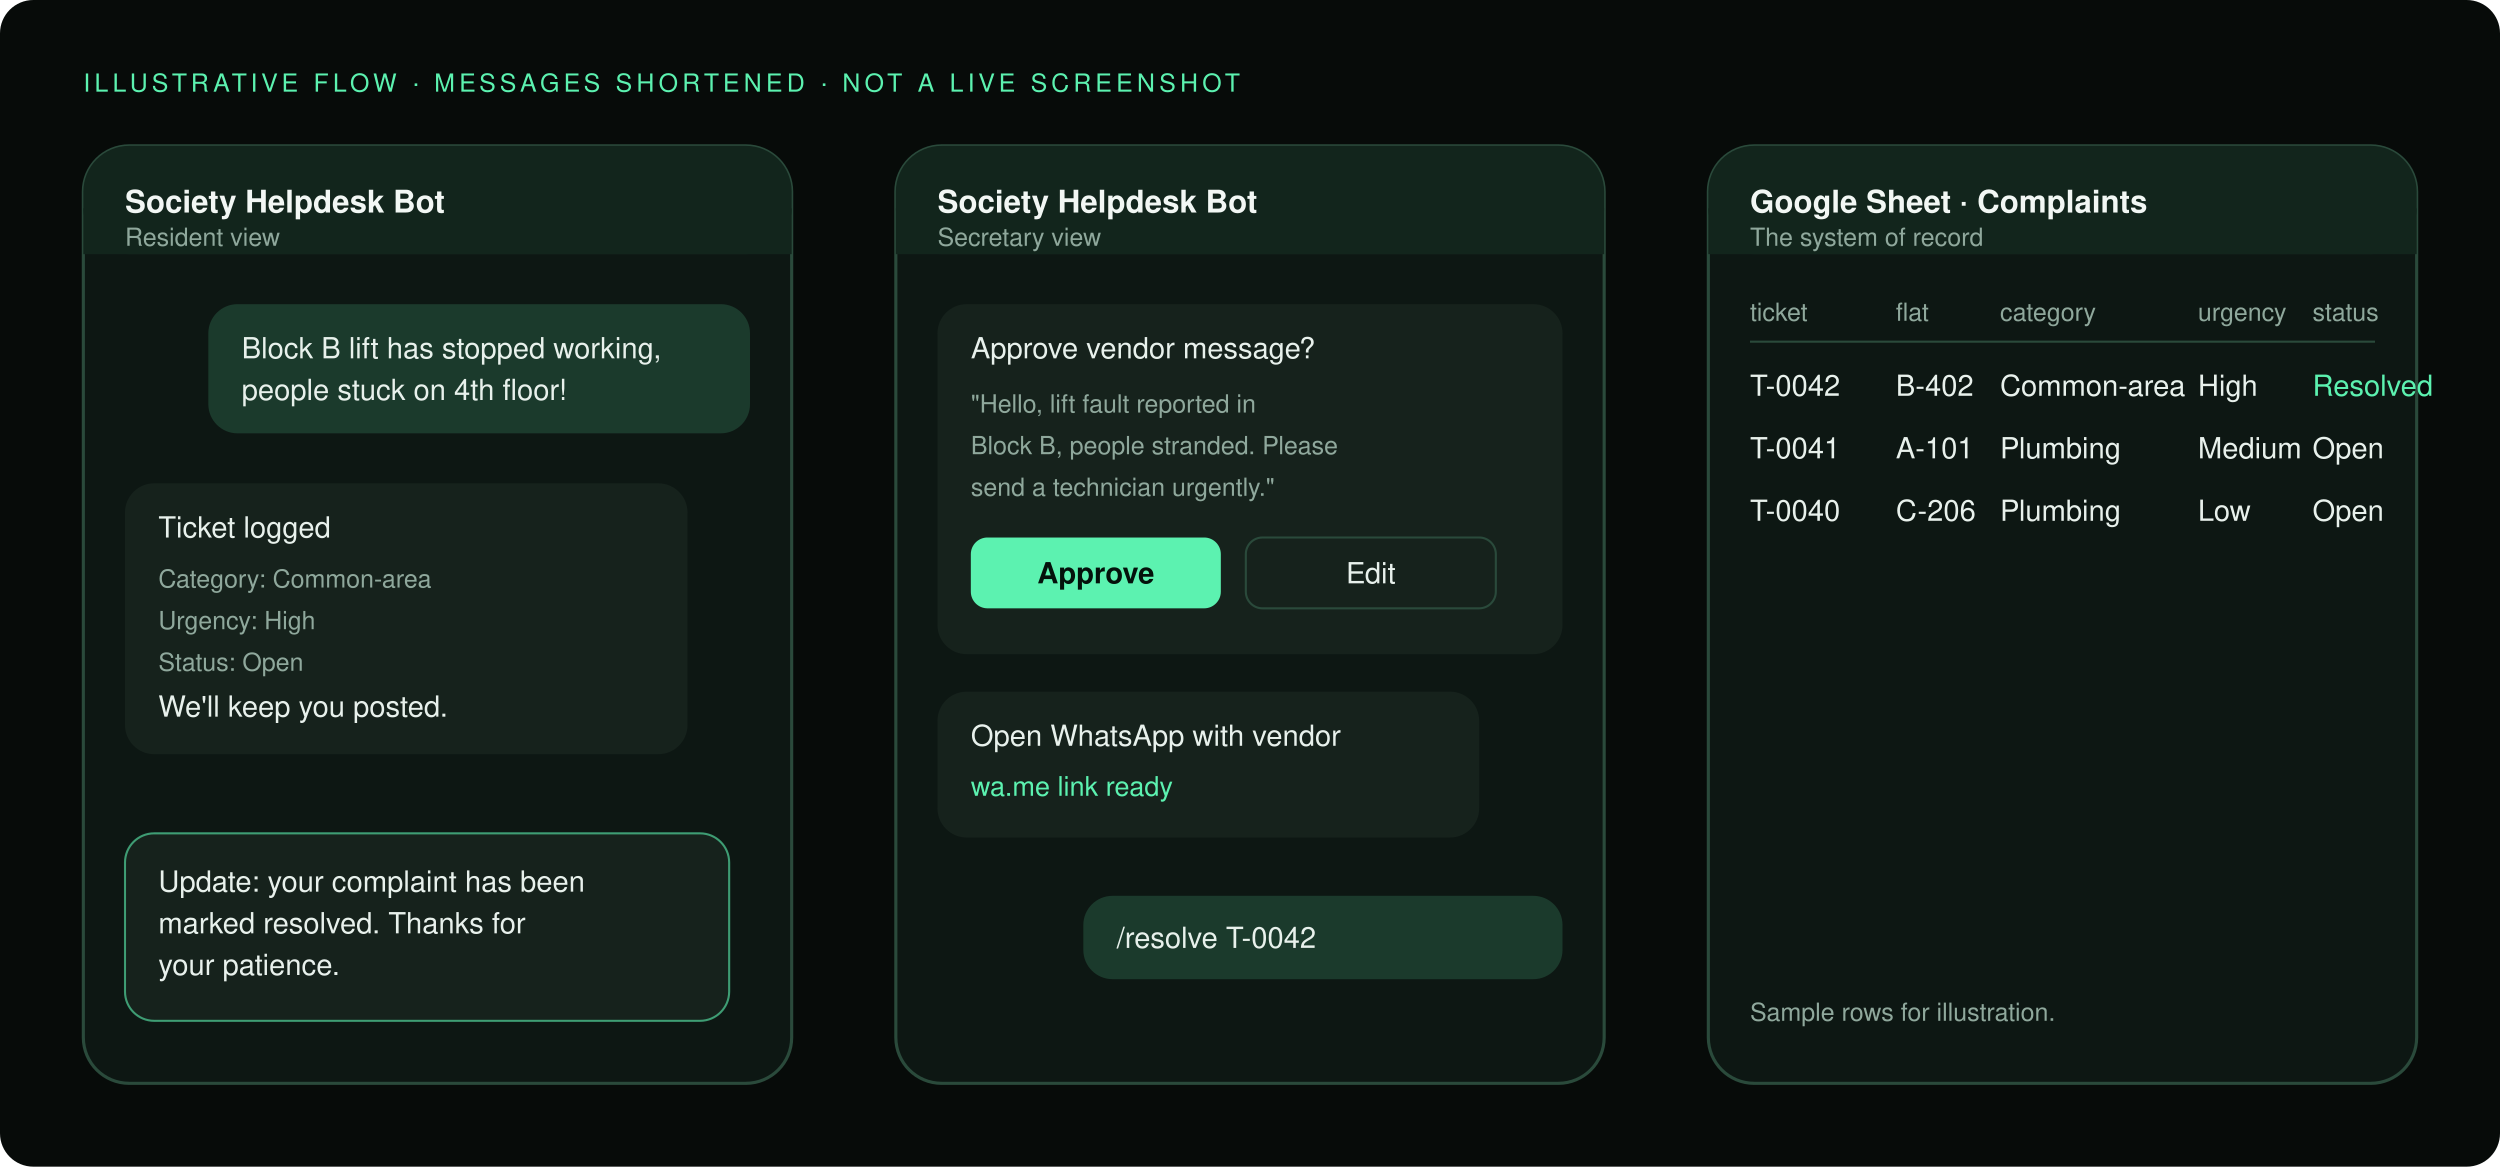
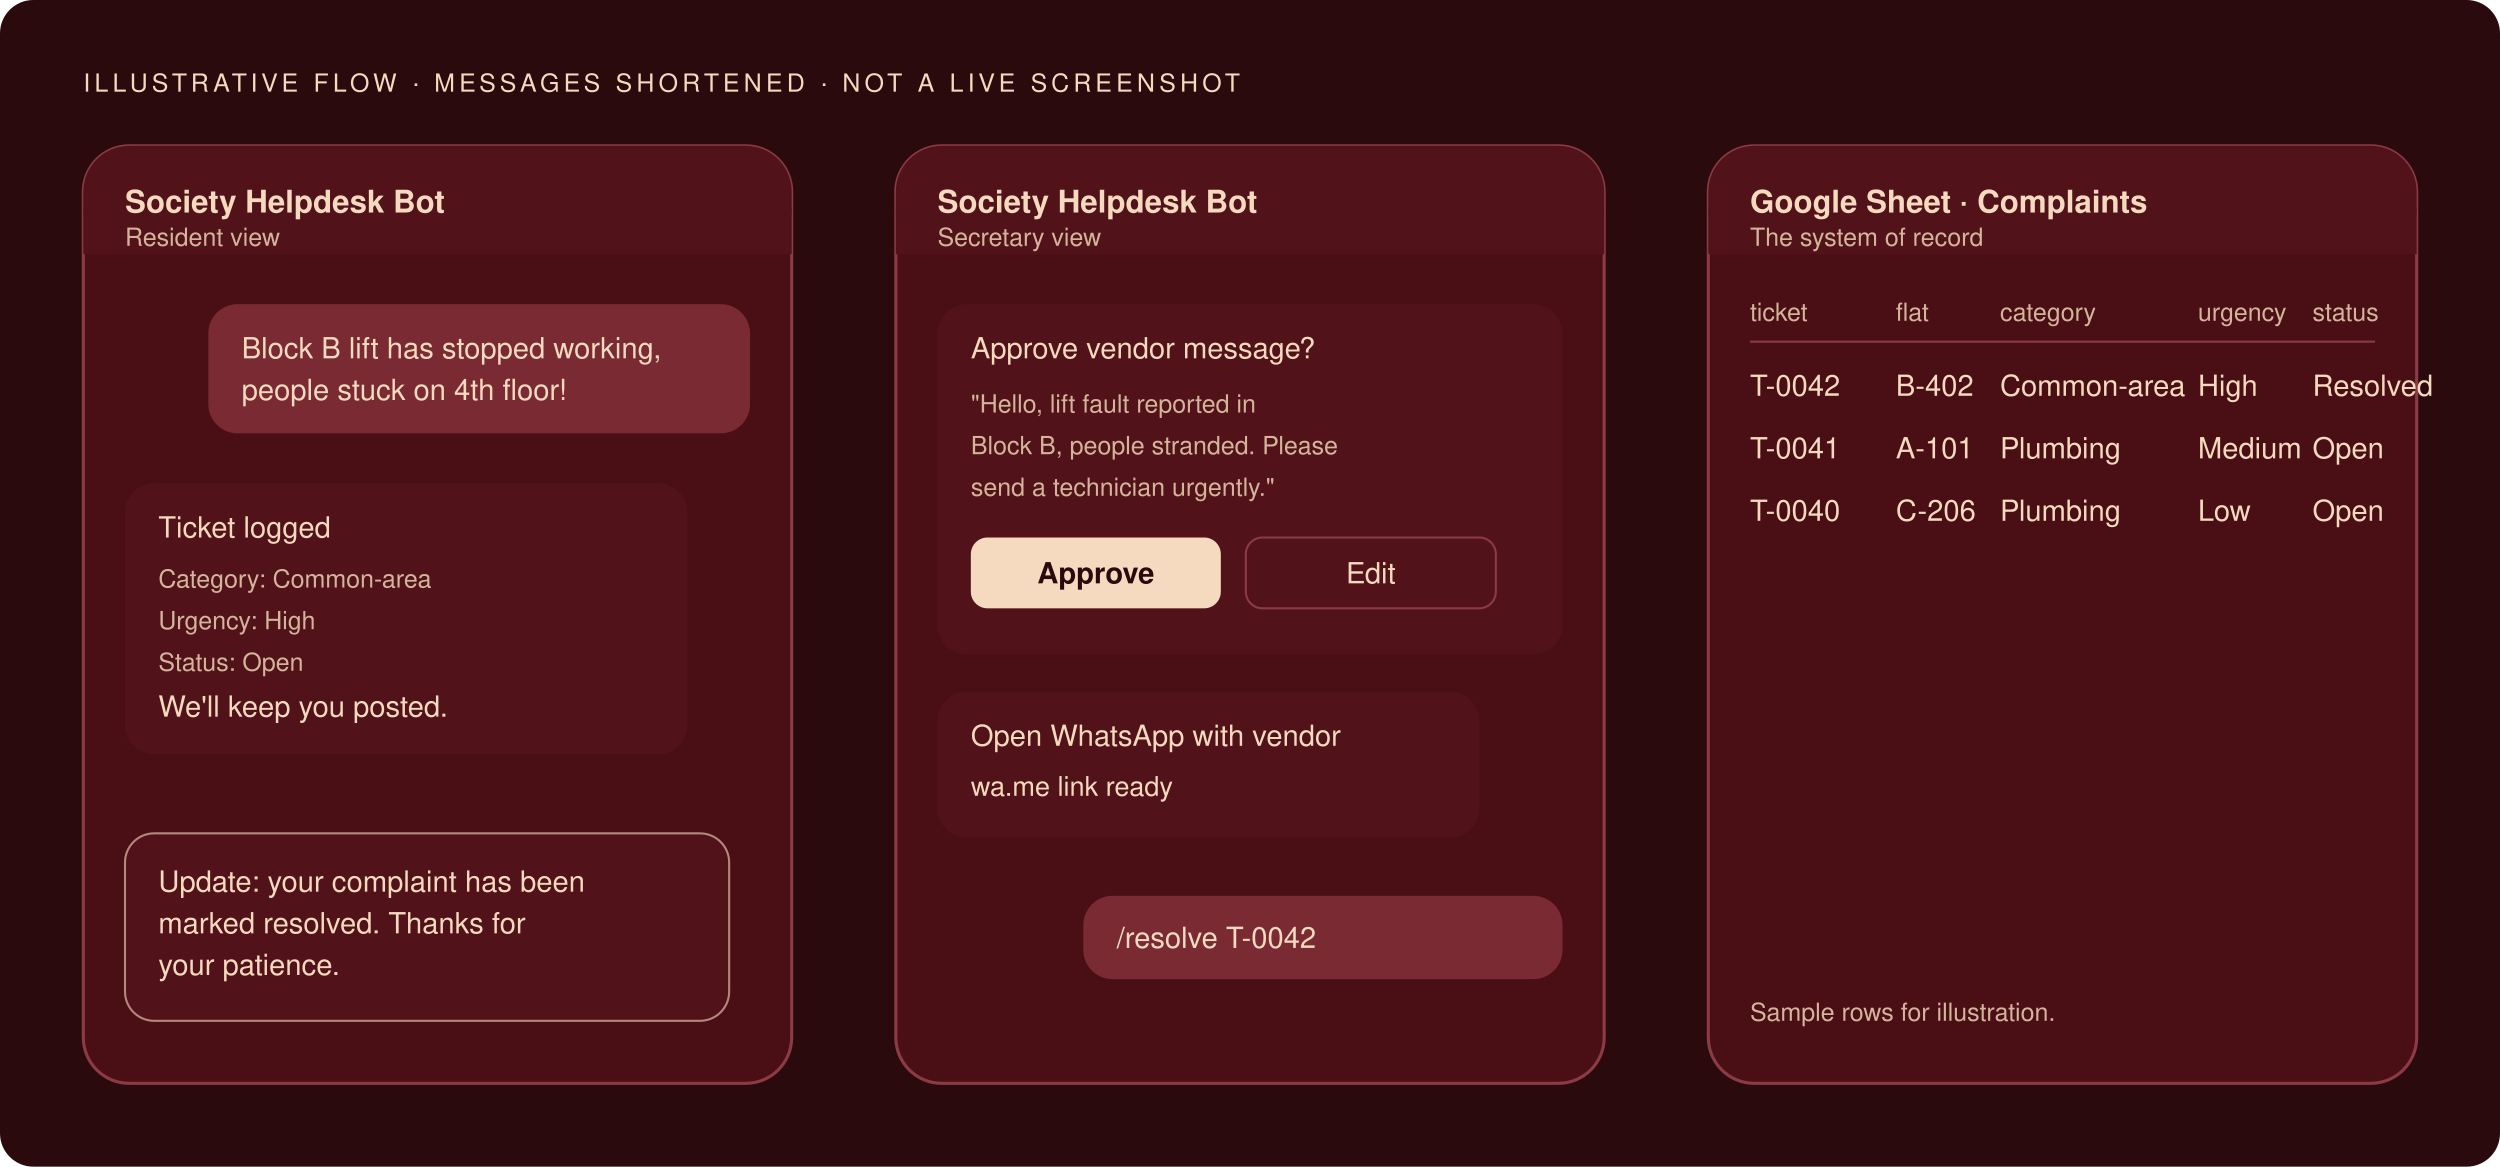
<svg xmlns="http://www.w3.org/2000/svg" viewBox="0 0 1200 560" width="1200" height="560" role="img" aria-label="Illustrative Telegram conversation flow">
  <defs>
    <style>
      .f{font-family:Segoe UI,Helvetica,Arial,sans-serif}
-       .h{font-size:15px;font-weight:600;fill:#F2F7F4}
-       .m{font-size:14px;fill:#E8F1EC}
-       .d{font-size:12px;fill:#8FA89C}
-       .tag{font-size:12px;fill:#5CF2B0;letter-spacing:2px}
+       .h{font-size:15px;font-weight:600;fill:#F5DABF}
+       .m{font-size:14px;fill:#F5DABF}
+       .d{font-size:12px;fill:#d4b49b}
+       .tag{font-size:12px;fill:#F5DABF;letter-spacing:2px}
    </style>
  </defs>
-   <rect width="1200" height="560" rx="16" fill="#070b09" />
+   <rect width="1200" height="560" rx="16" fill="#2b0a0e" />
  <text x="40" y="44" class="f tag">ILLUSTRATIVE FLOW · MESSAGES SHORTENED · NOT A LIVE SCREENSHOT</text>
  <g transform="translate(40,70)">
-     <rect width="340" height="450" rx="22" fill="#0d1713" stroke="#2a4a3b" stroke-width="1.5" />
-     <rect width="340" height="52" rx="22" fill="#12251c" />
-     <rect y="30" width="340" height="22" fill="#12251c" />
+     <rect width="340" height="450" rx="22" fill="#4a0e15" stroke="#8c3a44" stroke-width="1.5" />
+     <rect width="340" height="52" rx="22" fill="#521219" />
+     <rect y="30" width="340" height="22" fill="#521219" />
    <text x="20" y="32" class="f h">Society Helpdesk Bot</text>
    <text x="20" y="48" class="f d">Resident view</text>
-     <rect x="60" y="76" width="260" height="62" rx="14" fill="#1b3a2c" />
+     <rect x="60" y="76" width="260" height="62" rx="14" fill="#7a2a33" />
    <text x="76" y="102" class="f m">Block B lift has stopped working,</text>
    <text x="76" y="122" class="f m">people stuck on 4th floor!</text>
-     <rect x="20" y="162" width="270" height="130" rx="14" fill="#16221c" />
+     <rect x="20" y="162" width="270" height="130" rx="14" fill="#521219" />
    <text x="36" y="188" class="f m">Ticket logged</text>
    <text x="36" y="212" class="f d">Category: Common-area</text>
    <text x="36" y="232" class="f d">Urgency: High</text>
    <text x="36" y="252" class="f d">Status: Open</text>
    <text x="36" y="274" class="f m">We'll keep you posted.</text>
-     <rect x="20" y="330" width="290" height="90" rx="14" fill="#16221c" stroke="#5CF2B0" stroke-opacity="0.6" />
+     <rect x="20" y="330" width="290" height="90" rx="14" fill="#521219" stroke="#F5DABF" stroke-opacity="0.6" />
    <text x="36" y="358" class="f m">Update: your complaint has been</text>
    <text x="36" y="378" class="f m">marked resolved. Thanks for</text>
    <text x="36" y="398" class="f m">your patience.</text>
  </g>
  <g transform="translate(430,70)">
-     <rect width="340" height="450" rx="22" fill="#0d1713" stroke="#2a4a3b" stroke-width="1.5" />
-     <rect width="340" height="52" rx="22" fill="#12251c" />
-     <rect y="30" width="340" height="22" fill="#12251c" />
+     <rect width="340" height="450" rx="22" fill="#4a0e15" stroke="#8c3a44" stroke-width="1.5" />
+     <rect width="340" height="52" rx="22" fill="#521219" />
+     <rect y="30" width="340" height="22" fill="#521219" />
    <text x="20" y="32" class="f h">Society Helpdesk Bot</text>
    <text x="20" y="48" class="f d">Secretary view</text>
-     <rect x="20" y="76" width="300" height="168" rx="14" fill="#16221c" />
+     <rect x="20" y="76" width="300" height="168" rx="14" fill="#521219" />
    <text x="36" y="102" class="f m">Approve vendor message?</text>
    <text x="36" y="128" class="f d">"Hello, lift fault reported in</text>
    <text x="36" y="148" class="f d">Block B, people stranded. Please</text>
    <text x="36" y="168" class="f d">send a technician urgently."</text>
-     <rect x="36" y="188" width="120" height="34" rx="8" fill="#5CF2B0" />
-     <text x="96" y="210" text-anchor="middle" class="f" font-size="14" font-weight="700" fill="#04120b">Approve</text>
-     <rect x="168" y="188" width="120" height="34" rx="8" fill="none" stroke="#2a4a3b" />
+     <rect x="36" y="188" width="120" height="34" rx="8" fill="#F5DABF" />
+     <text x="96" y="210" text-anchor="middle" class="f" font-size="14" font-weight="700" fill="#2b0a0e">Approve</text>
+     <rect x="168" y="188" width="120" height="34" rx="8" fill="none" stroke="#8c3a44" />
    <text x="228" y="210" text-anchor="middle" class="f m">Edit</text>
-     <rect x="20" y="262" width="260" height="70" rx="14" fill="#16221c" />
+     <rect x="20" y="262" width="260" height="70" rx="14" fill="#521219" />
    <text x="36" y="288" class="f m">Open WhatsApp with vendor</text>
-     <text x="36" y="312" class="f" font-size="13" fill="#5CF2B0">wa.me link ready</text>
-     <rect x="90" y="360" width="230" height="40" rx="14" fill="#1b3a2c" />
+     <text x="36" y="312" class="f" font-size="13" fill="#F5DABF">wa.me link ready</text>
+     <rect x="90" y="360" width="230" height="40" rx="14" fill="#7a2a33" />
    <text x="106" y="385" class="f m">/resolve T-0042</text>
  </g>
  <g transform="translate(820,70)">
-     <rect width="340" height="450" rx="22" fill="#0d1713" stroke="#2a4a3b" stroke-width="1.5" />
-     <rect width="340" height="52" rx="22" fill="#12251c" />
-     <rect y="30" width="340" height="22" fill="#12251c" />
+     <rect width="340" height="450" rx="22" fill="#4a0e15" stroke="#8c3a44" stroke-width="1.5" />
+     <rect width="340" height="52" rx="22" fill="#521219" />
+     <rect y="30" width="340" height="22" fill="#521219" />
    <text x="20" y="32" class="f h">Google Sheet · Complaints</text>
    <text x="20" y="48" class="f d">The system of record</text>
    <g class="f d">
      <text x="20" y="84">ticket</text>
      <text x="90" y="84">flat</text>
      <text x="140" y="84">category</text>
      <text x="235" y="84">urgency</text>
      <text x="290" y="84">status</text>
    </g>
-     <line x1="20" y1="94" x2="320" y2="94" stroke="#2a4a3b" />
+     <line x1="20" y1="94" x2="320" y2="94" stroke="#8c3a44" />
    <g class="f m" font-size="13">
      <text x="20" y="120">T-0042</text>
      <text x="90" y="120">B-402</text>
      <text x="140" y="120">Common-area</text>
      <text x="235" y="120">High</text>
-       <text x="290" y="120" fill="#5CF2B0">Resolved</text>
+       <text x="290" y="120" fill="#F5DABF">Resolved</text>
      <text x="20" y="150">T-0041</text>
      <text x="90" y="150">A-101</text>
      <text x="140" y="150">Plumbing</text>
      <text x="235" y="150">Medium</text>
      <text x="290" y="150">Open</text>
      <text x="20" y="180">T-0040</text>
      <text x="90" y="180">C-206</text>
      <text x="140" y="180">Plumbing</text>
      <text x="235" y="180">Low</text>
      <text x="290" y="180">Open</text>
    </g>
    <text x="20" y="420" class="f d">Sample rows for illustration.</text>
  </g>
</svg>
